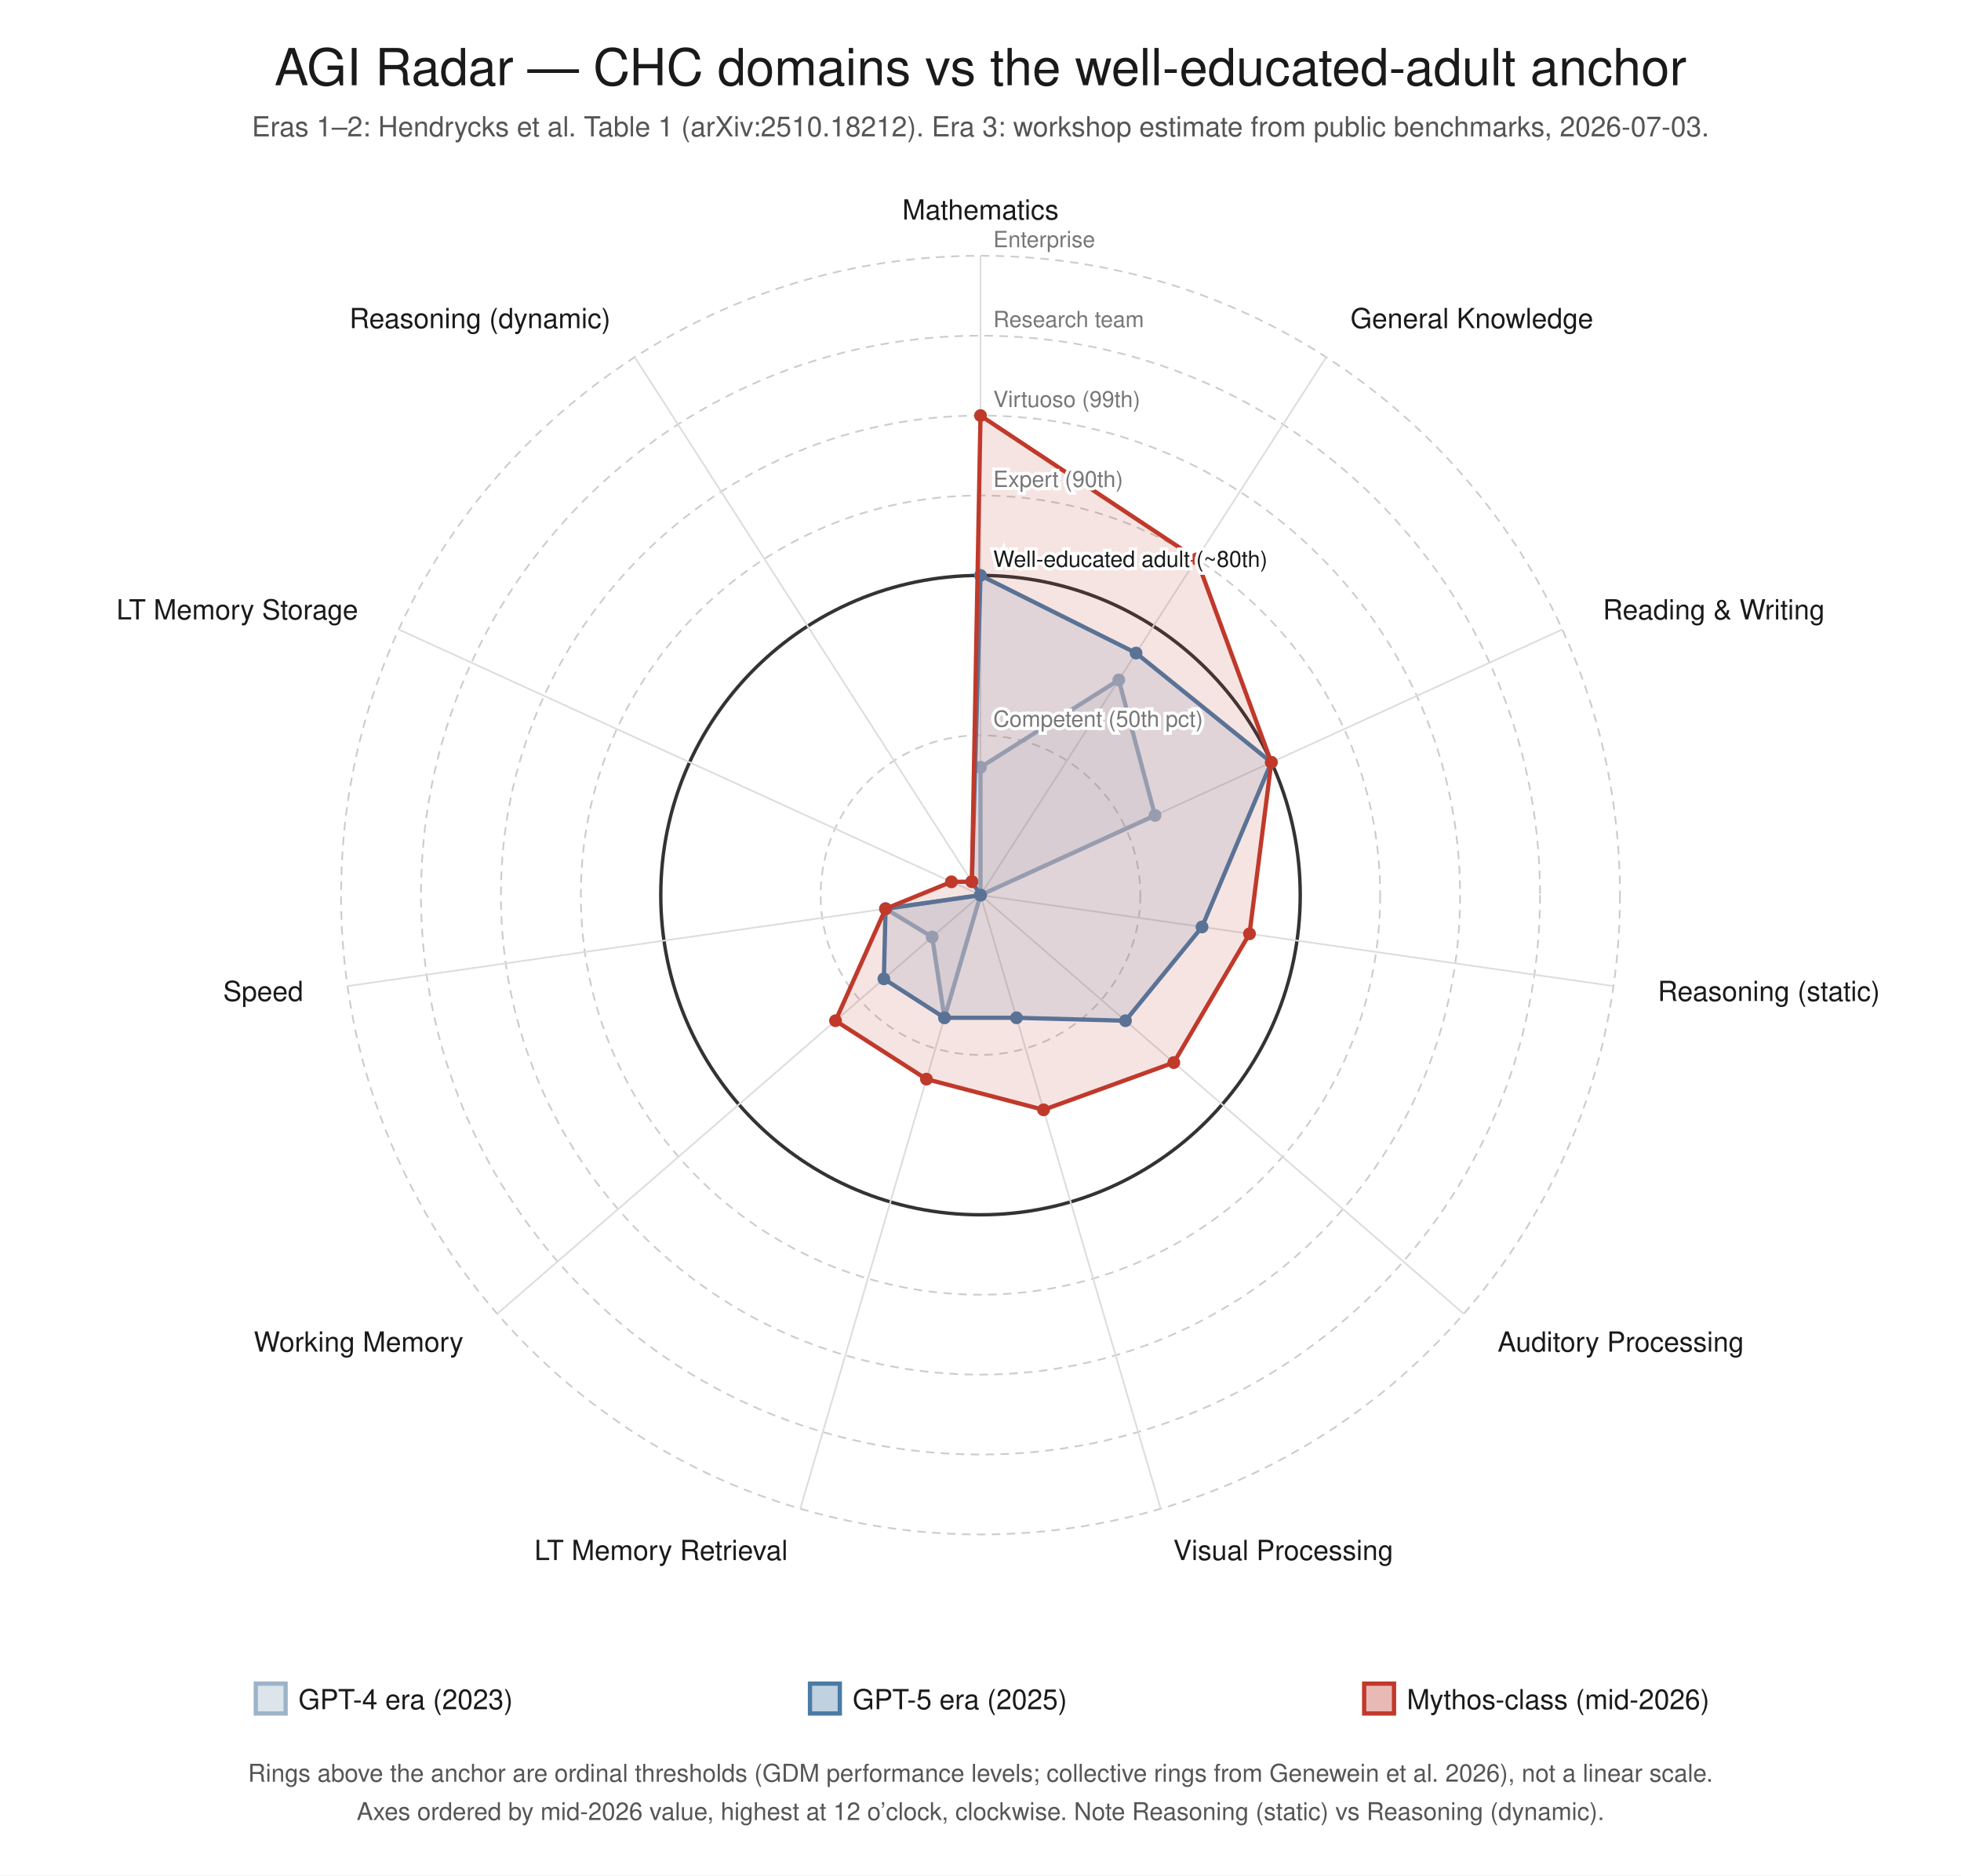
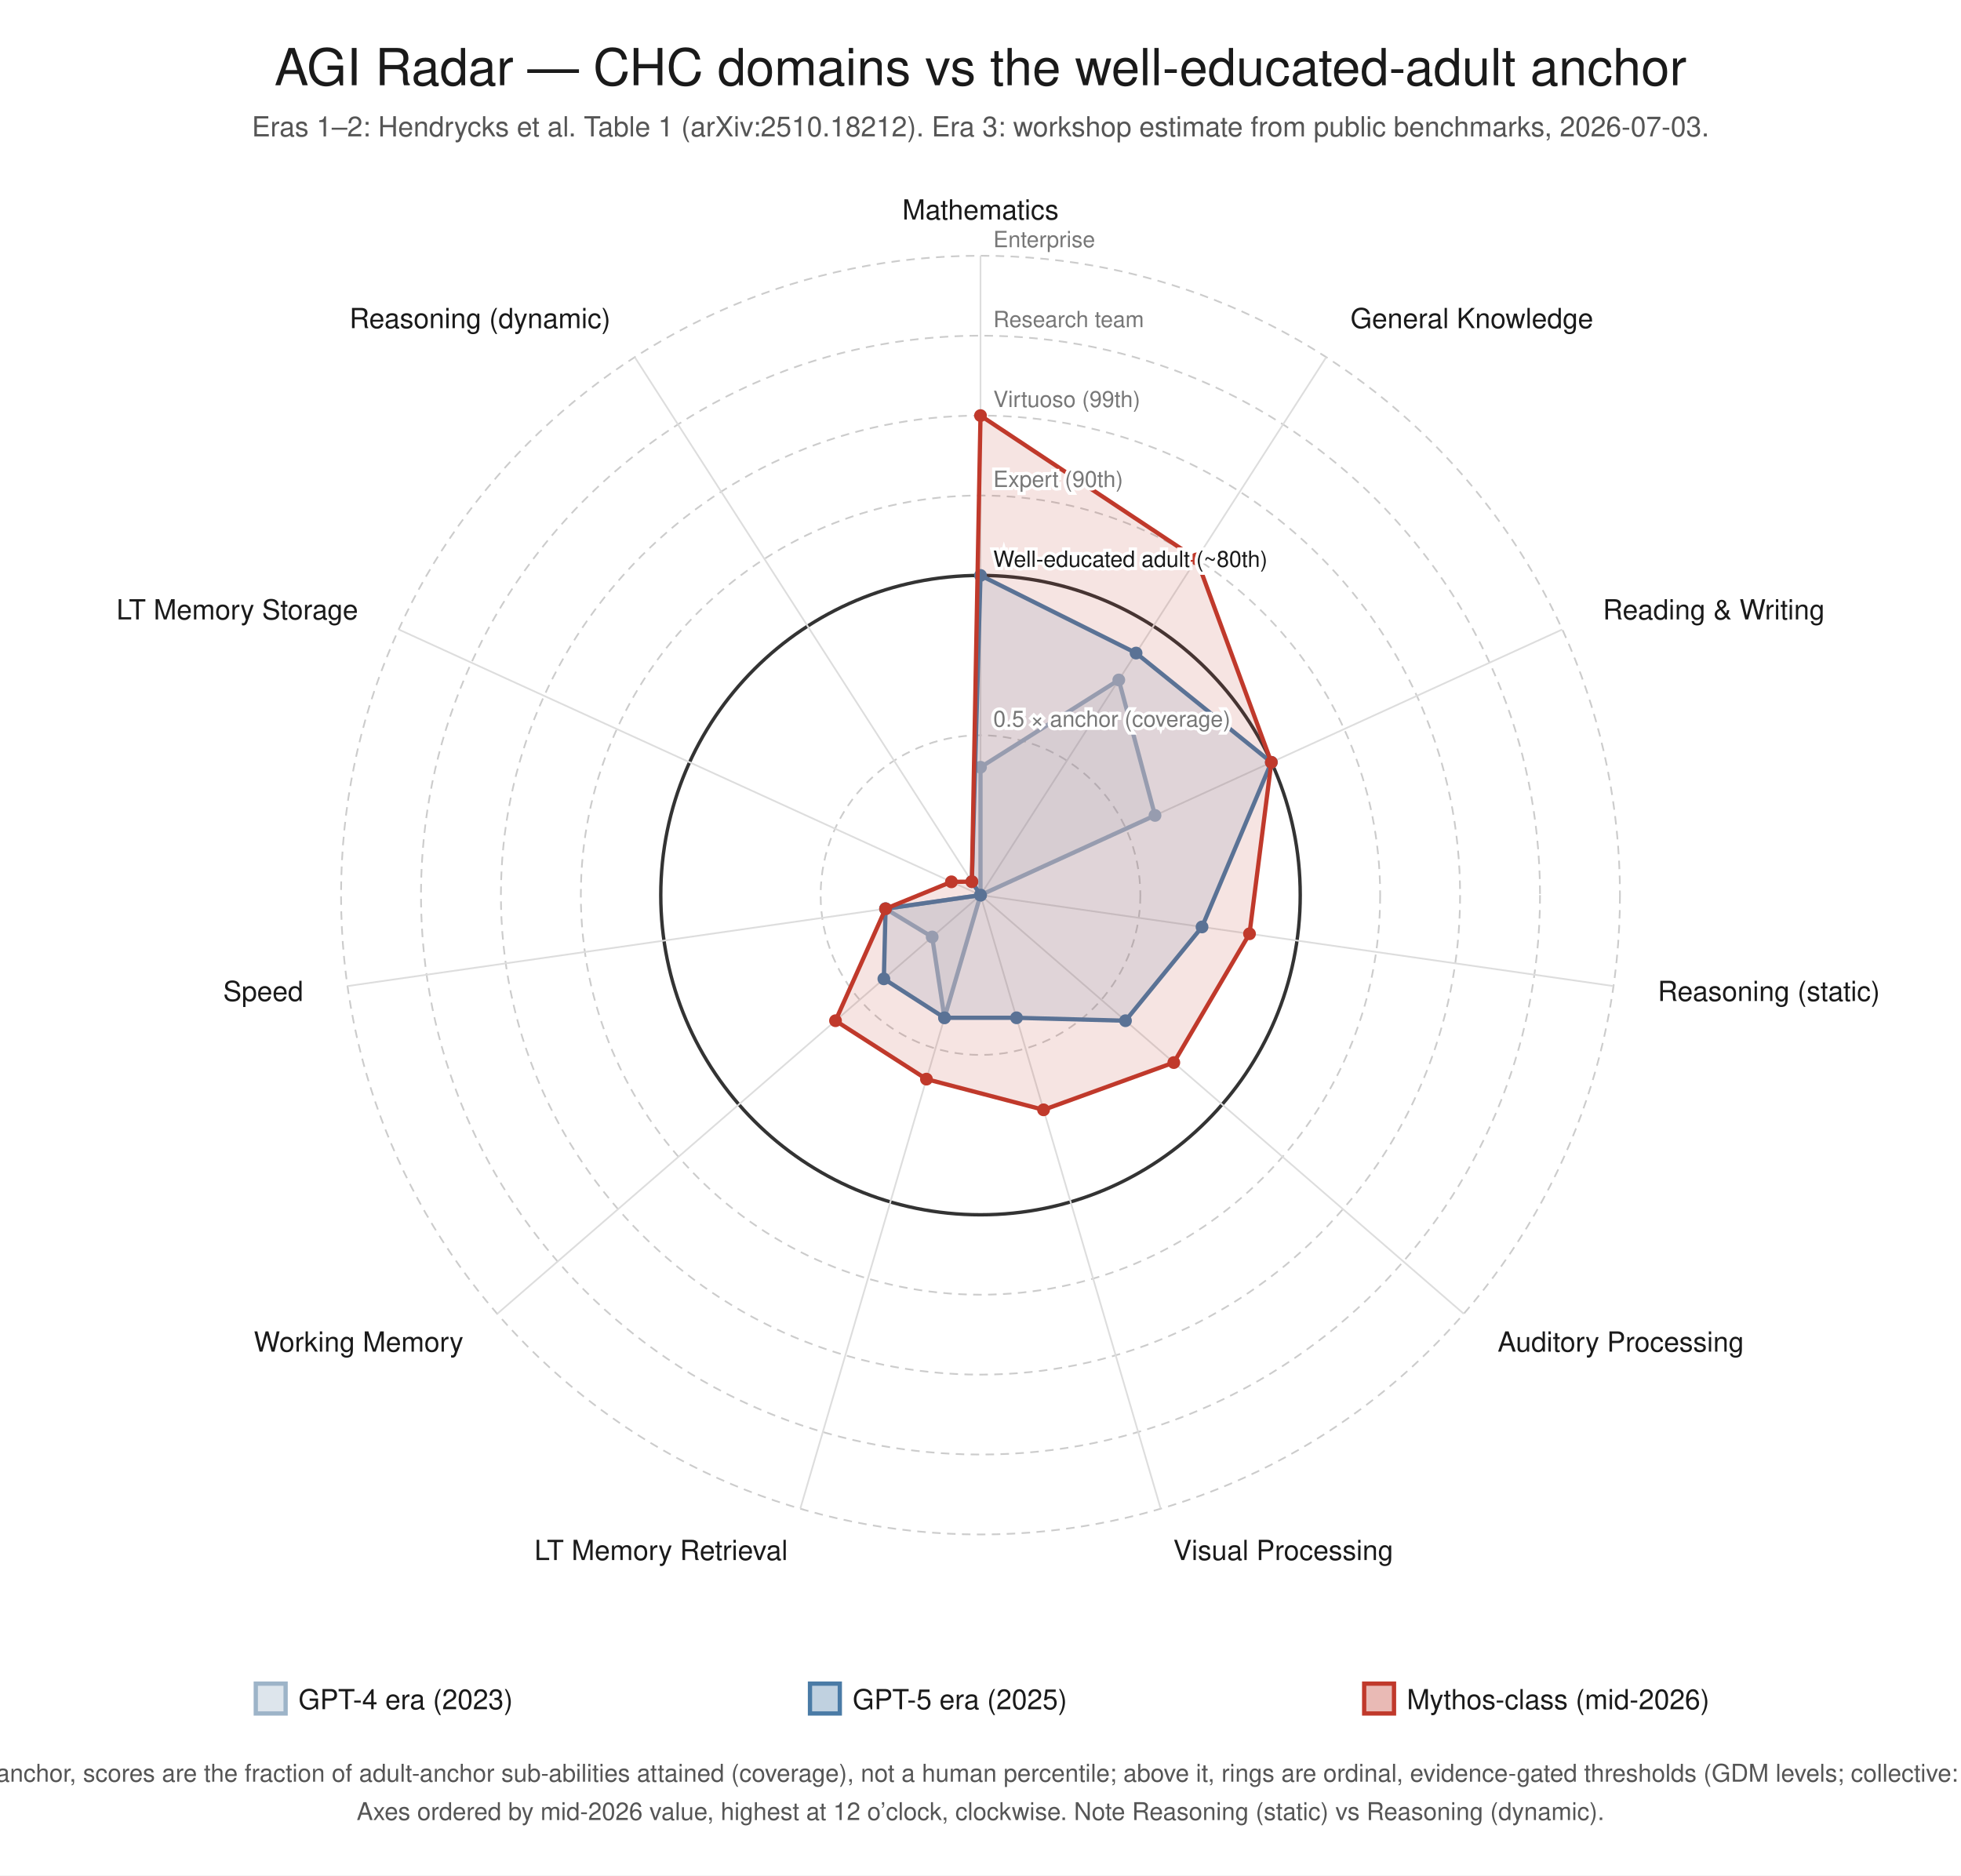
<svg xmlns="http://www.w3.org/2000/svg" viewBox="0 0 920 880" font-family="Helvetica,Arial,sans-serif">
  <rect width="920" height="880" fill="white" />
  <text x="460" y="40" text-anchor="middle" font-size="24" fill="#1a1a1a">AGI Radar — CHC domains vs the well-educated-adult anchor</text>
  <text x="460" y="64" text-anchor="middle" font-size="13" fill="#555">Eras 1–2: Hendrycks et al. Table 1 (arXiv:2510.18212). Era 3: workshop estimate from public benchmarks, 2026-07-03.</text>
  <circle cx="460.00" cy="420.00" r="75.00" fill="none" stroke="#cccccc" stroke-width="0.8" stroke-dasharray="4 3" />
  <circle cx="460.00" cy="420.00" r="150.00" fill="none" stroke="#333" stroke-width="1.6" />
  <circle cx="460.00" cy="420.00" r="187.50" fill="none" stroke="#cccccc" stroke-width="0.8" stroke-dasharray="4 3" />
  <circle cx="460.00" cy="420.00" r="225.00" fill="none" stroke="#cccccc" stroke-width="0.8" stroke-dasharray="4 3" />
  <circle cx="460.00" cy="420.00" r="262.50" fill="none" stroke="#cccccc" stroke-width="0.8" stroke-dasharray="4 3" />
  <circle cx="460.00" cy="420.00" r="300.00" fill="none" stroke="#cccccc" stroke-width="0.8" stroke-dasharray="4 3" />
  <line x1="460.00" y1="420.00" x2="460.00" y2="120.00" stroke="#dddddd" stroke-width="0.8" />
  <text x="460.00" y="103.00" text-anchor="middle" font-size="13" fill="#1a1a1a">Mathematics</text>
  <line x1="460.00" y1="420.00" x2="622.19" y2="167.62" stroke="#dddddd" stroke-width="0.8" />
  <text x="633.55" y="153.96" text-anchor="start" font-size="13" fill="#1a1a1a">General Knowledge</text>
  <line x1="460.00" y1="420.00" x2="732.89" y2="295.38" stroke="#dddddd" stroke-width="0.8" />
  <text x="751.99" y="290.65" text-anchor="start" font-size="13" fill="#1a1a1a">Reading &amp; Writing</text>
  <line x1="460.00" y1="420.00" x2="756.95" y2="462.69" stroke="#dddddd" stroke-width="0.8" />
  <text x="777.73" y="469.68" text-anchor="start" font-size="13" fill="#1a1a1a">Reasoning (static)</text>
  <line x1="460.00" y1="420.00" x2="686.72" y2="616.46" stroke="#dddddd" stroke-width="0.8" />
  <text x="702.60" y="634.21" text-anchor="start" font-size="13" fill="#1a1a1a">Auditory Processing</text>
  <line x1="460.00" y1="420.00" x2="544.52" y2="707.85" stroke="#dddddd" stroke-width="0.8" />
  <text x="550.44" y="732.00" text-anchor="start" font-size="13" fill="#1a1a1a">Visual Processing</text>
  <line x1="460.00" y1="420.00" x2="375.48" y2="707.85" stroke="#dddddd" stroke-width="0.8" />
  <text x="369.56" y="732.00" text-anchor="end" font-size="13" fill="#1a1a1a">LT Memory Retrieval</text>
  <line x1="460.00" y1="420.00" x2="233.28" y2="616.46" stroke="#dddddd" stroke-width="0.8" />
  <text x="217.40" y="634.21" text-anchor="end" font-size="13" fill="#1a1a1a">Working Memory</text>
  <line x1="460.00" y1="420.00" x2="163.05" y2="462.69" stroke="#dddddd" stroke-width="0.8" />
  <text x="142.27" y="469.68" text-anchor="end" font-size="13" fill="#1a1a1a">Speed</text>
  <line x1="460.00" y1="420.00" x2="187.11" y2="295.38" stroke="#dddddd" stroke-width="0.8" />
  <text x="168.01" y="290.65" text-anchor="end" font-size="13" fill="#1a1a1a">LT Memory Storage</text>
  <line x1="460.00" y1="420.00" x2="297.81" y2="167.62" stroke="#dddddd" stroke-width="0.8" />
  <text x="286.45" y="153.96" text-anchor="end" font-size="13" fill="#1a1a1a">Reasoning (dynamic)</text>
  <polygon points="460.00,360.00 524.88,319.05 541.87,382.61 460.00,420.00 460.00,420.00 460.00,420.00 443.10,477.57 437.33,439.65 415.46,426.40 460.00,420.00 460.00,420.00" fill="#9db4c8" fill-opacity="0.14" stroke="#9db4c8" stroke-width="2" />
  <circle cx="460.00" cy="360.00" r="3" fill="#9db4c8" />
  <circle cx="524.88" cy="319.05" r="3" fill="#9db4c8" />
  <circle cx="541.87" cy="382.61" r="3" fill="#9db4c8" />
  <circle cx="460.00" cy="420.00" r="3" fill="#9db4c8" />
  <circle cx="460.00" cy="420.00" r="3" fill="#9db4c8" />
  <circle cx="460.00" cy="420.00" r="3" fill="#9db4c8" />
  <circle cx="443.10" cy="477.57" r="3" fill="#9db4c8" />
  <circle cx="437.33" cy="439.65" r="3" fill="#9db4c8" />
  <circle cx="415.46" cy="426.40" r="3" fill="#9db4c8" />
  <circle cx="460.00" cy="420.00" r="3" fill="#9db4c8" />
  <circle cx="460.00" cy="420.00" r="3" fill="#9db4c8" />
  <polygon points="460.00,270.00 532.99,306.43 596.44,357.69 563.93,434.94 528.02,478.94 476.90,477.57 443.10,477.57 414.66,459.29 415.46,426.40 460.00,420.00 455.95,413.69" fill="#4a7ba6" fill-opacity="0.14" stroke="#4a7ba6" stroke-width="2" />
  <circle cx="460.00" cy="270.00" r="3" fill="#4a7ba6" />
  <circle cx="532.99" cy="306.43" r="3" fill="#4a7ba6" />
  <circle cx="596.44" cy="357.69" r="3" fill="#4a7ba6" />
  <circle cx="563.93" cy="434.94" r="3" fill="#4a7ba6" />
  <circle cx="528.02" cy="478.94" r="3" fill="#4a7ba6" />
  <circle cx="476.90" cy="477.57" r="3" fill="#4a7ba6" />
  <circle cx="443.10" cy="477.57" r="3" fill="#4a7ba6" />
  <circle cx="414.66" cy="459.29" r="3" fill="#4a7ba6" />
  <circle cx="415.46" cy="426.40" r="3" fill="#4a7ba6" />
  <circle cx="460.00" cy="420.00" r="3" fill="#4a7ba6" />
  <circle cx="455.95" cy="413.69" r="3" fill="#4a7ba6" />
  <polygon points="460.00,195.00 561.37,262.26 596.44,357.69 586.20,438.15 550.69,498.58 489.58,520.75 434.64,506.35 391.98,478.94 415.46,426.40 446.36,413.77 455.95,413.69" fill="#c0392b" fill-opacity="0.14" stroke="#c0392b" stroke-width="2" />
  <circle cx="460.00" cy="195.00" r="3" fill="#c0392b" />
  <circle cx="561.37" cy="262.26" r="3" fill="#c0392b" />
  <circle cx="596.44" cy="357.69" r="3" fill="#c0392b" />
  <circle cx="586.20" cy="438.15" r="3" fill="#c0392b" />
  <circle cx="550.69" cy="498.58" r="3" fill="#c0392b" />
  <circle cx="489.58" cy="520.75" r="3" fill="#c0392b" />
  <circle cx="434.64" cy="506.35" r="3" fill="#c0392b" />
  <circle cx="391.98" cy="478.94" r="3" fill="#c0392b" />
  <circle cx="415.46" cy="426.40" r="3" fill="#c0392b" />
  <circle cx="446.36" cy="413.77" r="3" fill="#c0392b" />
  <circle cx="455.95" cy="413.69" r="3" fill="#c0392b" />
-   <text x="466.00" y="341.00" font-size="10.5" fill="#777" stroke="white" stroke-width="3" paint-order="stroke">Competent (50th pct)</text>
+   <text x="466.00" y="341.00" font-size="10.5" fill="#777" stroke="white" stroke-width="3" paint-order="stroke">0.5 × anchor (coverage)</text>
  <text x="466.00" y="266.00" font-size="10.5" fill="#1a1a1a" stroke="white" stroke-width="3" paint-order="stroke">Well-educated adult (~80th)</text>
  <text x="466.00" y="228.50" font-size="10.5" fill="#777" stroke="white" stroke-width="3" paint-order="stroke">Expert (90th)</text>
  <text x="466.00" y="191.00" font-size="10.5" fill="#777" stroke="white" stroke-width="3" paint-order="stroke">Virtuoso (99th)</text>
  <text x="466.00" y="153.50" font-size="10.5" fill="#777" stroke="white" stroke-width="3" paint-order="stroke">Research team</text>
  <text x="466.00" y="116.00" font-size="10.5" fill="#777" stroke="white" stroke-width="3" paint-order="stroke">Enterprise</text>
  <rect x="120" y="790" width="14" height="14" fill="#9db4c8" fill-opacity="0.35" stroke-width="2" stroke="#9db4c8" />
  <text x="140" y="802" font-size="13" fill="#1a1a1a">GPT-4 era (2023)</text>
  <rect x="380" y="790" width="14" height="14" fill="#4a7ba6" fill-opacity="0.35" stroke-width="2" stroke="#4a7ba6" />
  <text x="400" y="802" font-size="13" fill="#1a1a1a">GPT-5 era (2025)</text>
  <rect x="640" y="790" width="14" height="14" fill="#c0392b" fill-opacity="0.35" stroke-width="2" stroke="#c0392b" />
  <text x="660" y="802" font-size="13" fill="#1a1a1a">Mythos-class (mid-2026)</text>
-   <text x="460" y="836" text-anchor="middle" font-size="11.5" fill="#555">Rings above the anchor are ordinal thresholds (GDM performance levels; collective rings from Genewein et al. 2026), not a linear scale.</text>
+   <text x="460" y="836" text-anchor="middle" font-size="11.5" fill="#555">Scale: below the anchor, scores are the fraction of adult-anchor sub-abilities attained (coverage), not a human percentile; above it, rings are ordinal, evidence-gated thresholds (GDM levels; collective: Genewein 2026).</text>
  <text x="460" y="854" text-anchor="middle" font-size="11.5" fill="#555">Axes ordered by mid-2026 value, highest at 12 o’clock, clockwise. Note Reasoning (static) vs Reasoning (dynamic).</text>
</svg>
